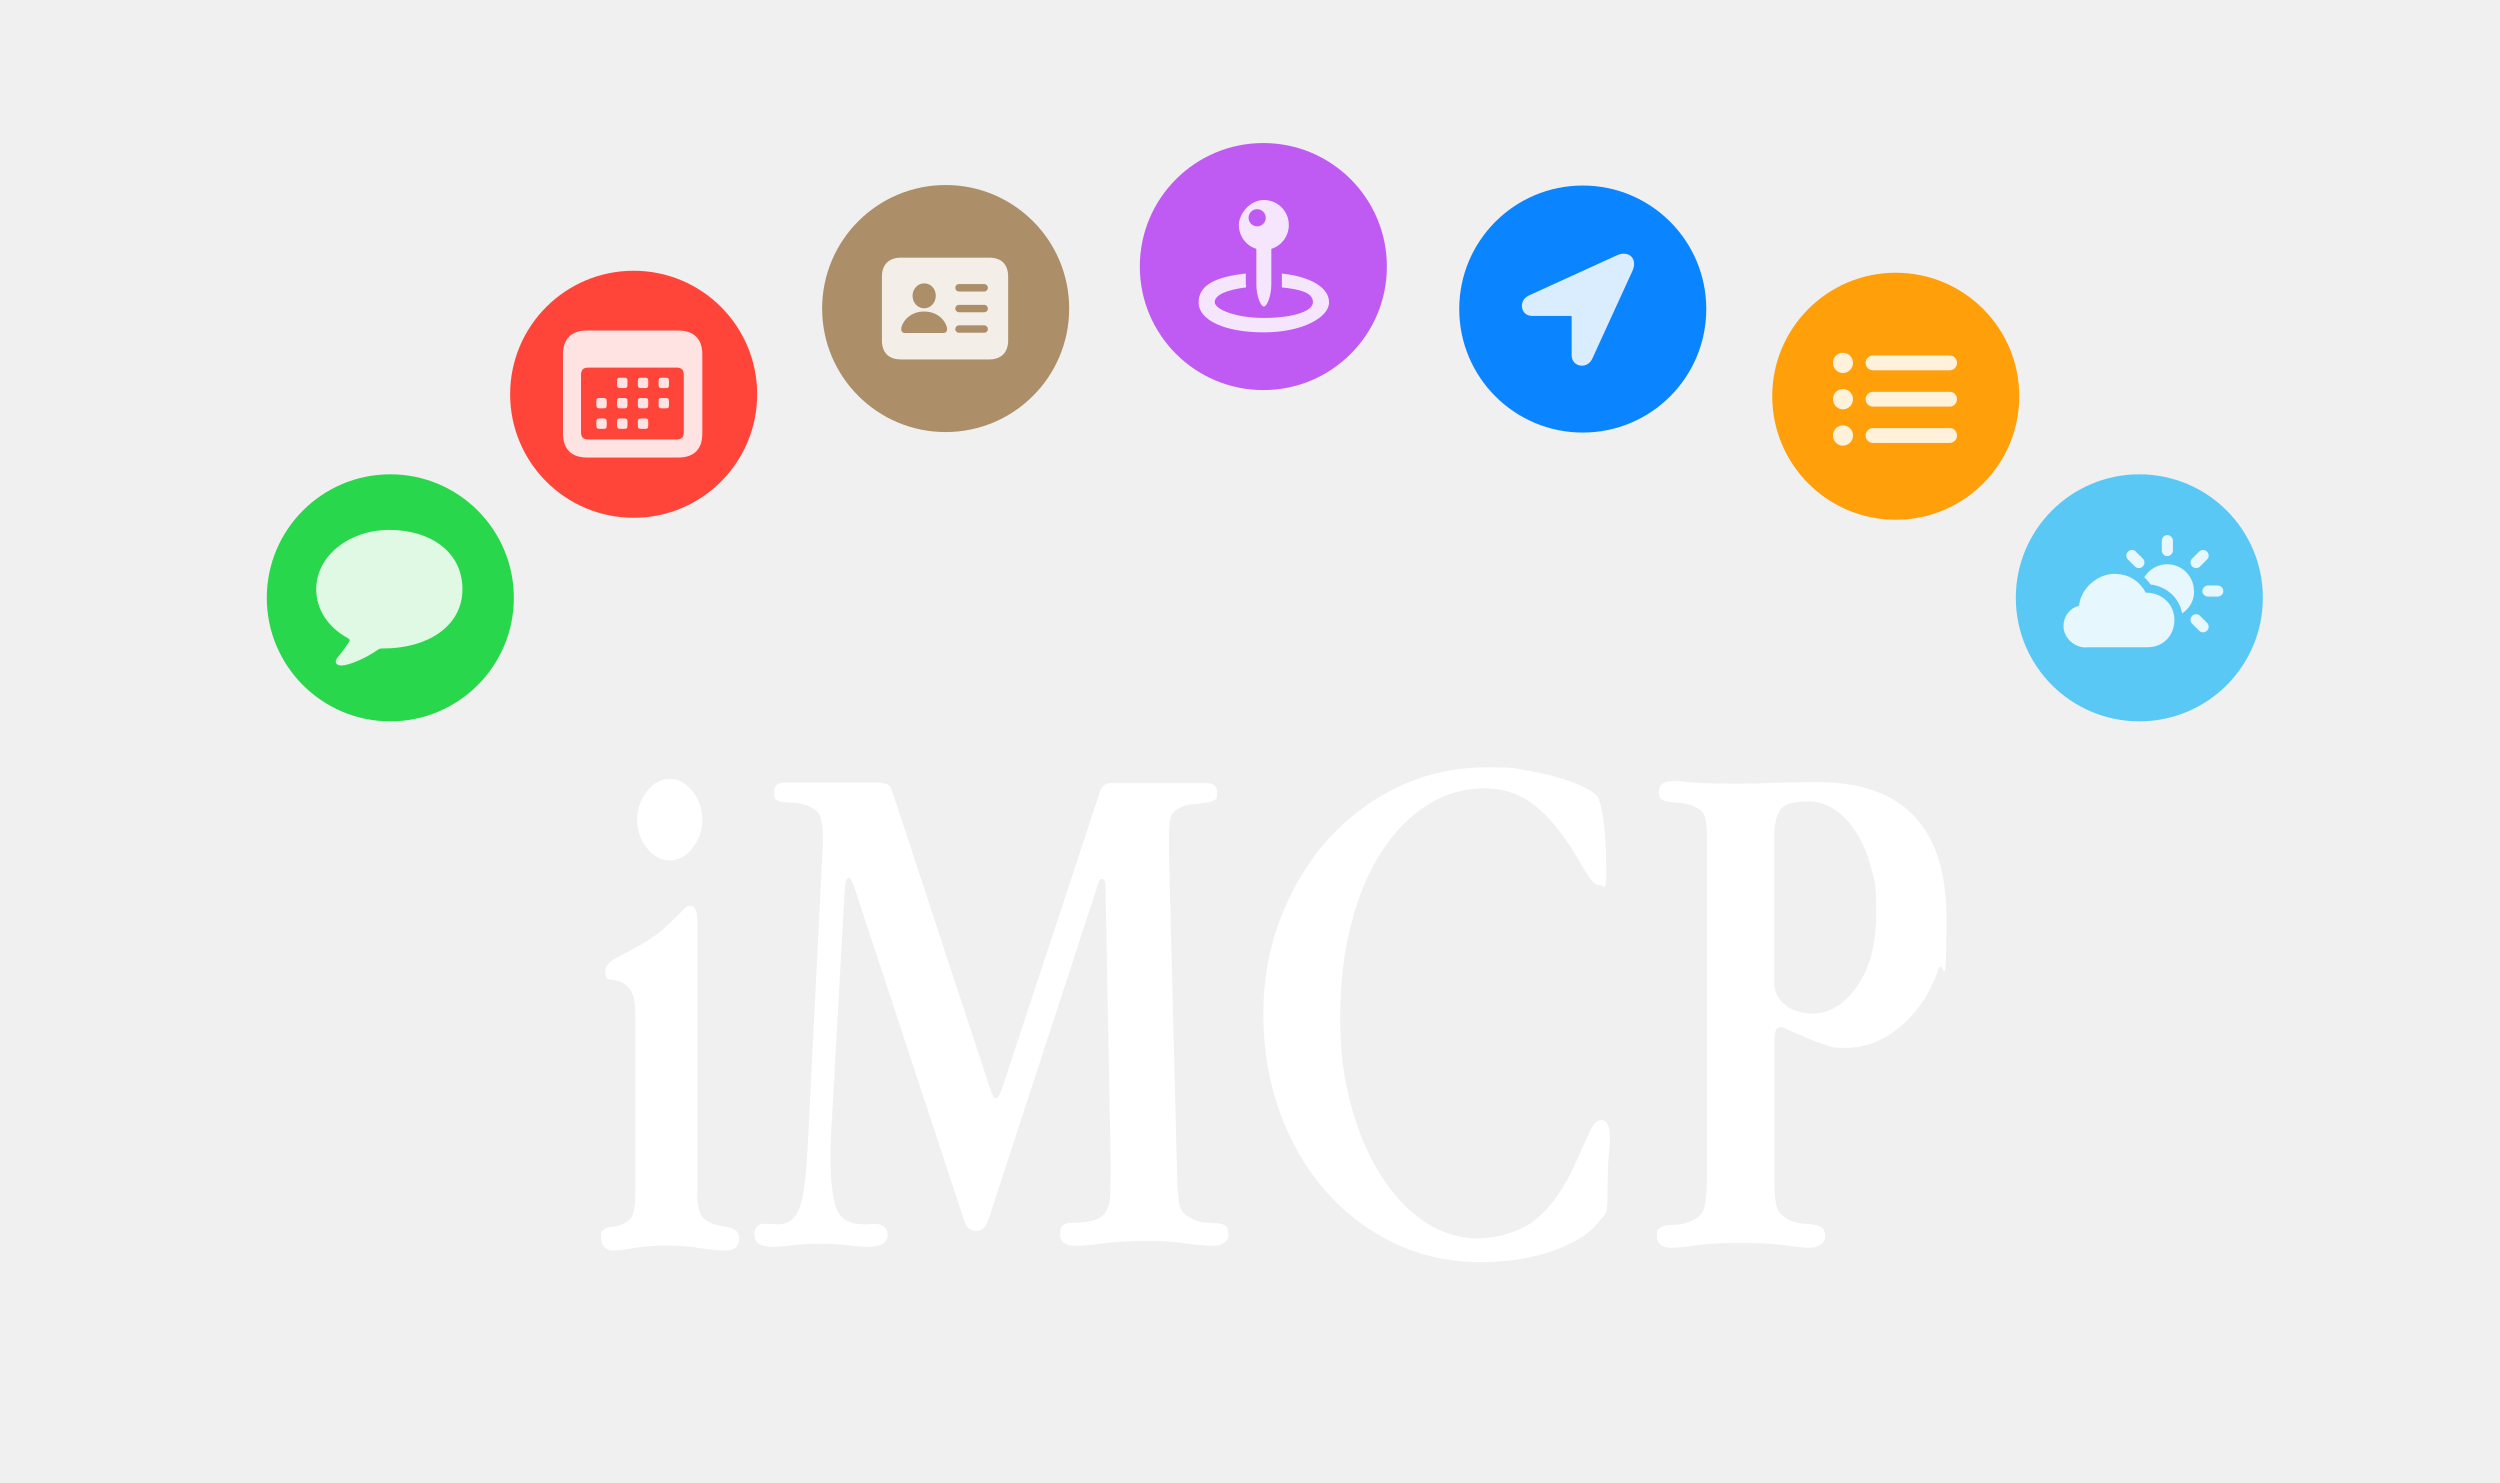
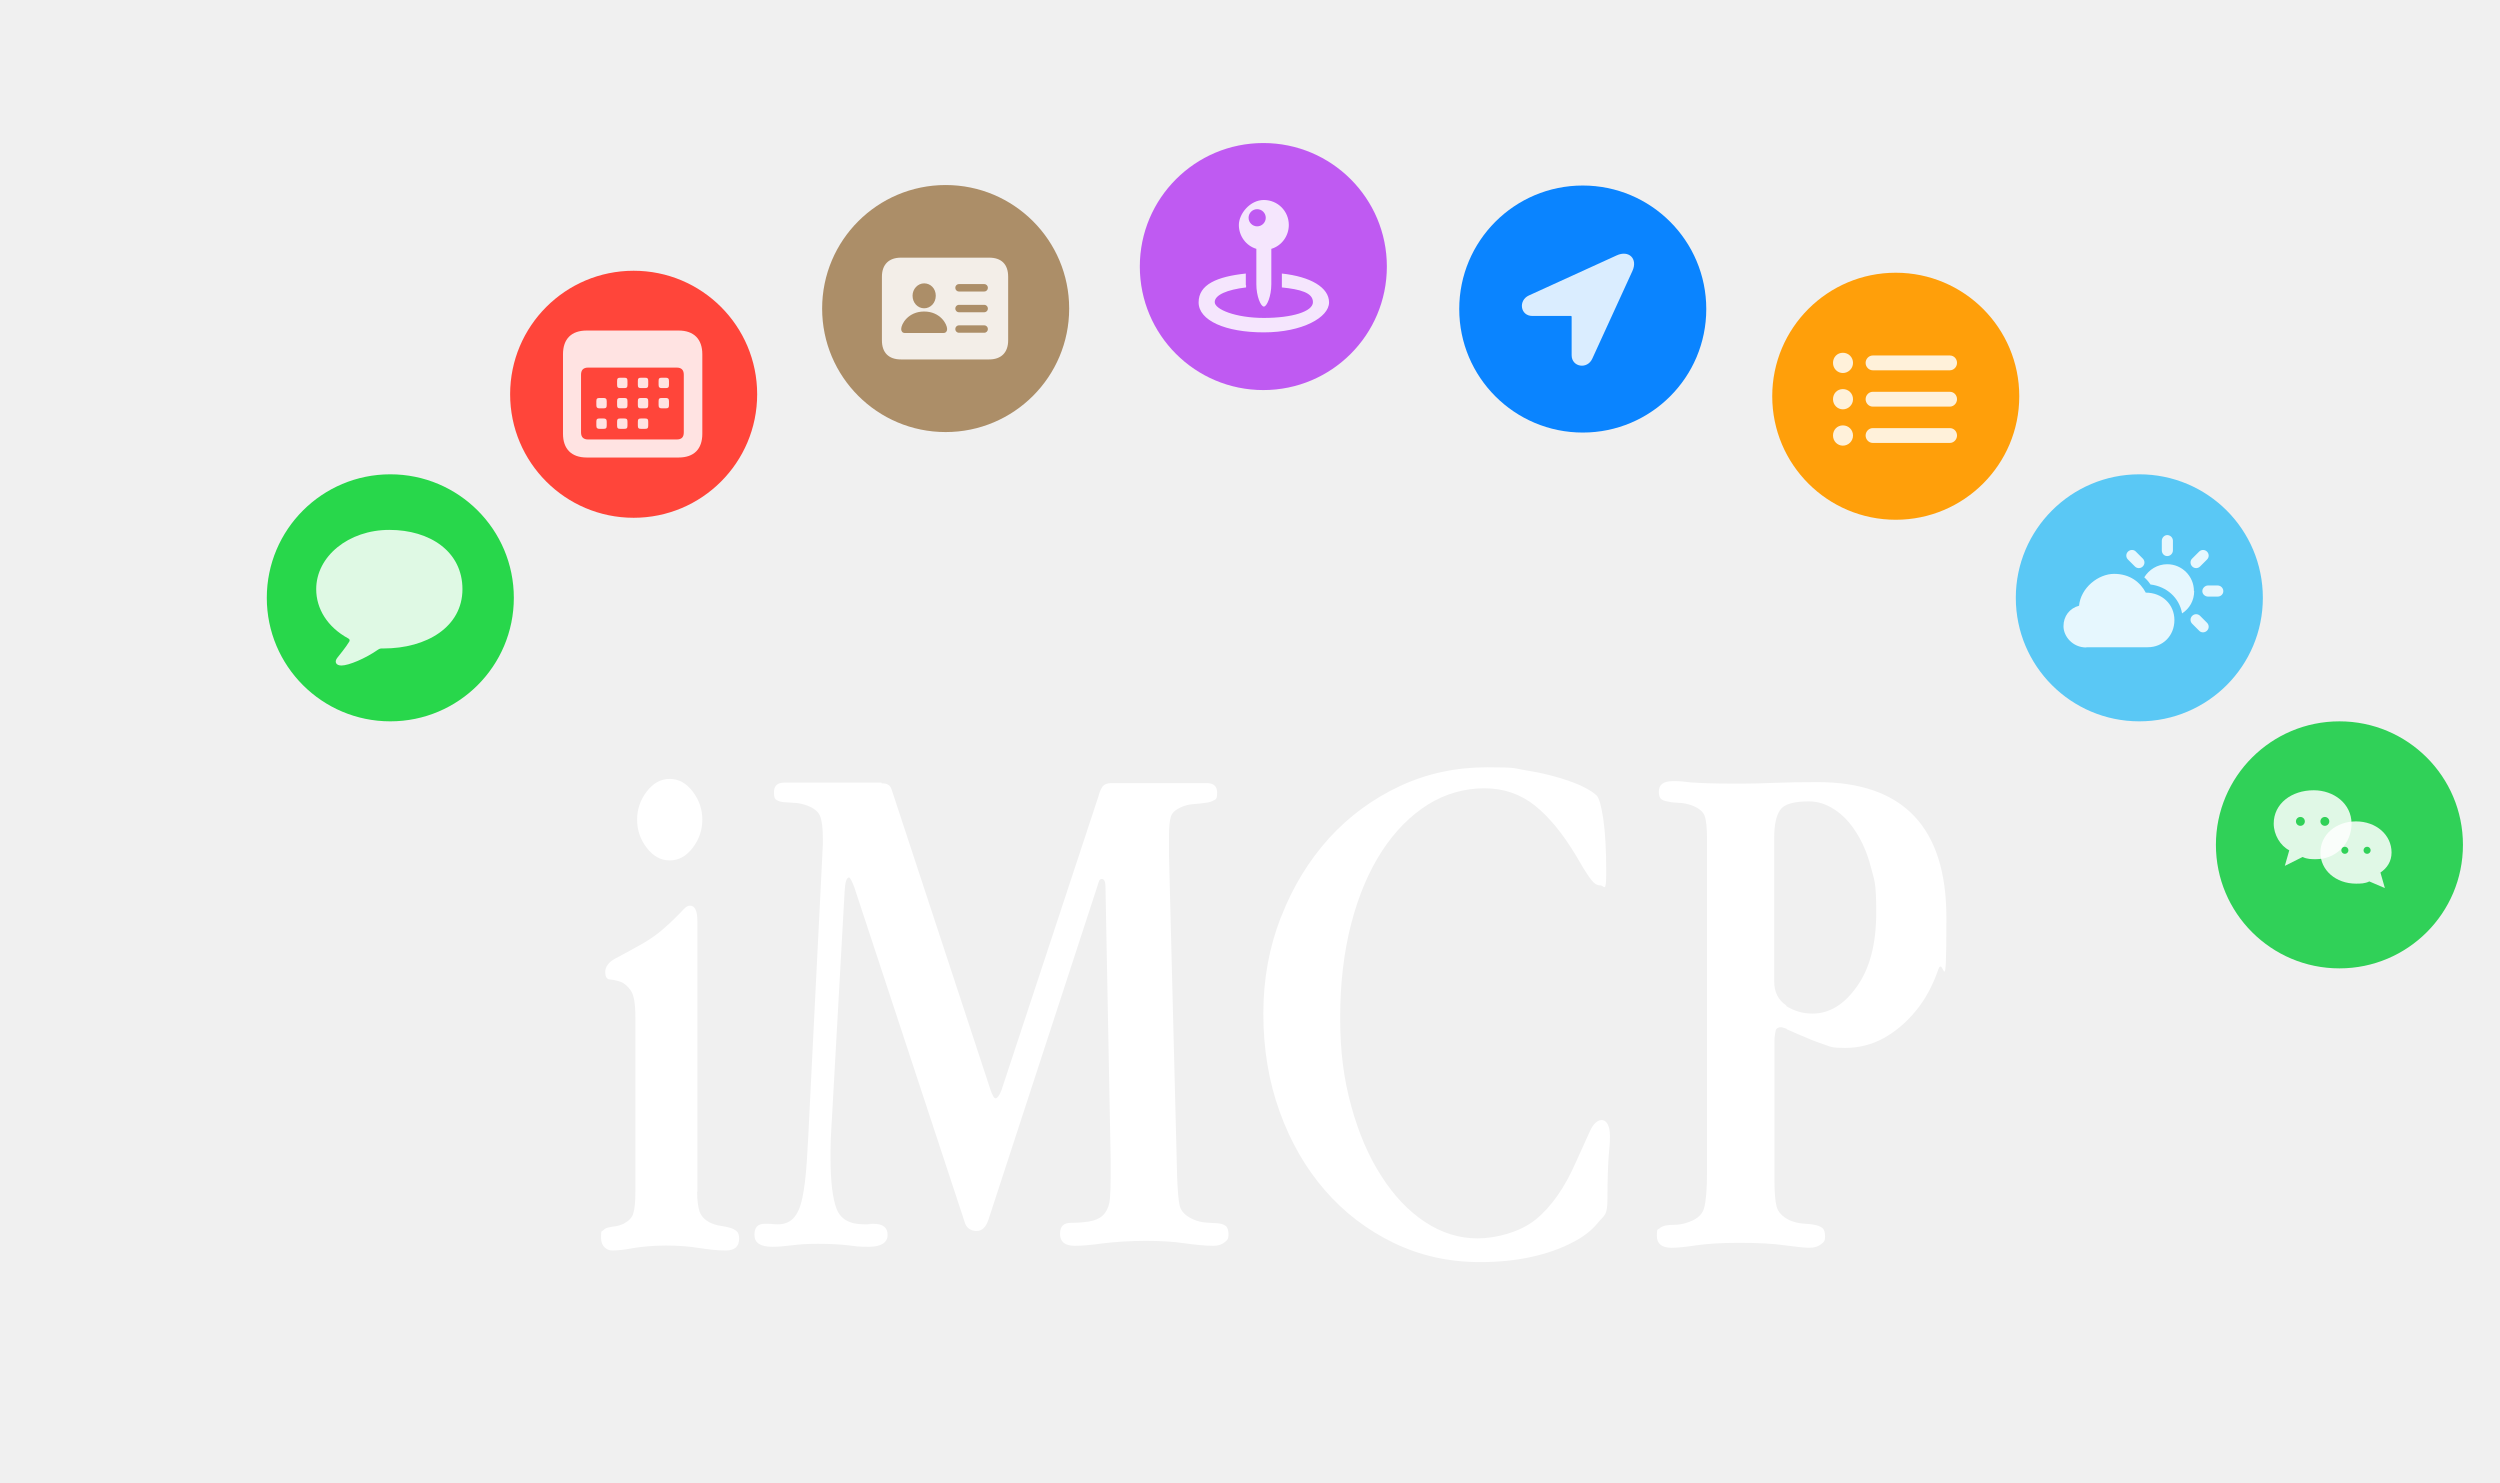
<svg xmlns="http://www.w3.org/2000/svg" version="1.1" viewBox="0 0 1012 600">
  <defs>
    <style>
            .symbol {
                fill: #fff;
                fill-opacity: .85;
            }
        </style>
  </defs>
  <g fill="#fff">
    <path d="M282.2,482.4c0,3.6.4,6.3,1,8.1.7,1.8,2,3.2,3.8,4.2,1.6.8,3.1,1.3,4.6,1.5s2.8.5,3.9.8,2,.8,2.7,1.4,1,1.6,1,3c0,3.2-1.8,4.8-5.4,4.8s-6.6-.4-10.8-1c-4.2-.7-8.6-1-13.4-1s-9.5.4-13.1,1c-3.6.7-6.5,1-8.7,1s-4.5-1.7-4.5-5.1.2-2.4.8-3,1.2-1,2.1-1.2c.9-.2,1.9-.4,2.9-.5s2.1-.5,3.3-1c2.2-1.2,3.6-2.6,4-4.4.5-1.7.8-4.5.8-8.5v-70.8c0-5.4-.6-9-1.9-10.8s-2.7-3-4.2-3.5-2.9-.8-4.2-.9-1.9-1.1-1.9-3.1,1.4-4,4.1-5.4,6.5-3.5,11.5-6.3c3-1.8,5.5-3.6,7.6-5.4,2.1-1.8,3.8-3.4,5.2-4.8,1.4-1.4,2.5-2.5,3.4-3.5.9-.9,1.7-1.4,2.5-1.4,2,0,3,2.1,3,6.3v109.5ZM280.4,320.4c2.6,3.4,3.9,7.2,3.9,11.4s-1.3,8-3.9,11.4-5.7,5.1-9.3,5.1-6.7-1.7-9.3-5.1c-2.6-3.4-3.9-7.2-3.9-11.4s1.3-8,3.9-11.4,5.7-5.1,9.3-5.1,6.7,1.7,9.3,5.1Z" />
    <path d="M356.9,317.1c1,0,1.9.1,2.5.5.7.3,1.2,1,1.6,2.2l39.9,121.2c.8,2.4,1.5,3.6,2.1,3.6s1.6-1.1,2.4-3.3l39.3-119.1c.4-1.6,1-2.9,1.6-3.8.7-.9,1.9-1.4,3.5-1.4h38.7c2.8,0,4.2,1.3,4.2,3.9s-.5,2.6-1.4,3.1-2,.9-3.5,1c-1.4.2-3,.4-4.6.5-1.7.1-3.5.5-5.2,1.3-2.2,1-3.5,2.2-4,3.7-.5,1.5-.8,4.2-.8,8.2v7.1l3.3,130.5c.2,5.4.5,9.2,1,11.6.5,2.4,2.4,4.3,5.5,5.7,1.8.8,3.6,1.2,5.4,1.3s3.4.2,4.6.3c1.3.1,2.4.5,3.1,1,.8.6,1.2,1.8,1.2,3.6s-.5,2.2-1.6,3.1-2.6,1.4-4.6,1.4c-3.2,0-7-.4-11.5-1-4.5-.7-9.8-1-15.8-1s-12.4.4-17.2,1c-4.9.7-8.8,1-11.5,1-4,0-6-1.6-6-4.8s1.5-4.5,4.5-4.5,6.8-.3,8.9-.9c2.1-.6,3.7-1.6,4.8-3.1,1.1-1.5,1.8-3.4,2-5.8s.3-5.4.3-8.9v-6.9l-2.1-110.3c0-2.2-.5-3.3-1.5-3.3s-1.2,1-1.8,3l-44.1,135c-1,3-2.6,4.5-4.8,4.5s-4.2-1.2-4.8-3.6l-44.7-135.6c-1-2.6-1.7-3.9-2.1-3.9-1,0-1.6,1.9-1.8,5.7l-5.1,91.2c-.2,3.4-.4,6.5-.5,9.2-.1,2.8-.1,5.3-.1,7.5,0,9.3.8,16.1,2.4,20.4,1.6,4.3,5.3,6.4,11.1,6.4s1.2,0,1.8-.1c.6-.1,1.3-.1,2.1-.1,3.8,0,5.7,1.5,5.7,4.5s-2.5,4.8-7.5,4.8-5-.2-8.5-.6-7.5-.6-12.1-.6-7.5.2-10.6.6-5.8.6-8,.6c-4.8,0-7.2-1.6-7.2-4.8s1.4-4.5,4.2-4.5,2.2,0,3.1.1,1.6.1,2.2.1c2.6,0,4.7-.8,6.3-2.5,1.6-1.7,2.8-4.4,3.6-8.2.8-3.8,1.4-8.7,1.8-14.8s.8-13.5,1.2-22.5l5.1-101.9c0-.4,0-1.1.1-2.1s.1-2.3.1-3.9c0-4.6-.4-7.7-1.2-9.5-.8-1.8-2.6-3.2-5.4-4.2-1.8-.6-3.5-1-5.1-1-1.6-.1-3-.2-4.2-.3-1.2-.1-2.1-.4-2.9-.9s-1-1.5-1-3.1c0-2.6,1.4-3.9,4.2-3.9h39.3Z" />
    <path d="M518.7,370.9c4.7-12.1,11.2-22.6,19.3-31.6,8.2-9,17.8-16,28.7-21.1s22.7-7.6,35.2-7.6,10.6.4,15.6,1.2,9.5,1.8,13.5,3,7.3,2.4,9.9,3.7c2.6,1.3,4.4,2.5,5.4,3.5s1.9,4.1,2.7,9.5c.8,5.3,1.2,12.5,1.2,21.5s-.8,5.4-2.4,5.4-2.8-1-4.3-3.1-3.3-5-5.5-8.9c-5.4-9-11-15.8-16.8-20.4s-12.6-6.9-20.4-6.9-15.8,2.2-22.8,6.6c-7,4.4-13.2,10.6-18.5,18.7s-9.5,17.9-12.5,29.4-4.5,24.2-4.5,38.2,1.5,24.9,4.5,35.8,7,20.3,12.2,28.3c5.1,8,11,14.2,17.7,18.6s13.8,6.6,21.2,6.6,17.2-2.5,23.5-7.6,11.8-12.9,16.3-23.2c2.4-5.4,4.3-9.6,5.7-12.6s3-4.5,4.8-4.5,3.3,2.1,3.3,6.3-.2,4-.5,8.2-.5,10-.5,17.2-1.2,6.6-3.8,9.8-6,5.9-10.7,8.2c-4.6,2.4-10,4.3-16.3,5.7-6.3,1.4-13.2,2.1-20.8,2.1-12.6,0-24.2-2.6-35-7.8-10.7-5.2-20-12.3-27.8-21.3s-13.9-19.6-18.3-31.8c-4.4-12.2-6.6-25.4-6.6-39.6s2.4-27,7.1-39.1h0Z" />
    <path d="M723.1,416.4c-1.2-.4-1.9-.6-2.1-.6-1.2,0-2,.5-2.2,1.4s-.5,2.4-.5,4.4v55.9c0,5.2.3,8.9.9,11,.6,2.2,2.3,4,5.1,5.4,1.8.8,3.6,1.2,5.4,1.4,1.8.1,3.3.2,4.7.5,1.3.2,2.3.6,3.2,1.2.8.6,1.2,1.8,1.2,3.6s-.5,2.2-1.7,3.1c-1.1.9-2.7,1.4-4.7,1.4s-5.3-.4-10-1c-4.7-.7-10.8-1-18.5-1s-12.8.4-17.2,1c-4.5.7-7.8,1-10,1-4,0-6-1.6-6-4.8s.3-2.4,1-3,1.5-1,2.5-1.2,2.2-.3,3.6-.3,2.8-.2,4.2-.6c4.4-1.2,7-3.2,7.8-6.1.8-2.9,1.2-7.7,1.2-14.5v-135.1c0-4.4-.3-7.5-1-9.3-.7-1.8-2.5-3.2-5.2-4.2-1.8-.6-3.5-1-5.2-1-1.7-.1-3.2-.2-4.3-.5-1.2-.2-2.2-.5-2.8-1-.7-.5-1-1.5-1-3.1,0-2.8,1.9-4.2,5.7-4.2s3.2.1,7,.5c3.9.3,9.5.5,16.7.5h4.8c3.4,0,7.6-.1,12.6-.3,5-.2,10.8-.3,17.4-.3,34.8,0,52.2,18.3,52.2,54.9s-1.1,14.6-3.3,21-5.2,12-9,16.6c-3.8,4.7-8.2,8.4-13,11.1-4.9,2.7-10.2,4-15.8,4s-5.7-.5-8.7-1.5-6.3-2.3-9.9-3.9l-4.8-2.1h0ZM723,407.2c3.3,2.1,6.8,3.1,10.7,3.1,6.8,0,12.8-3.6,18-11,5.2-7.3,7.8-17.2,7.8-29.9s-.8-13-2.2-18.5-3.5-10.2-6-14.1-5.4-7-8.7-9.1c-3.3-2.2-6.8-3.3-10.3-3.3-6.2,0-10.1,1.1-11.7,3.5-1.6,2.3-2.4,6-2.4,11.2v58.2c0,4.4,1.7,7.6,5,9.8Z" />
  </g>
  <g>
    <circle fill="#28d74b" cx="158" cy="242" r="50" />
    <g class="symbol">
      <path d="M138.2,269.4c3,0,9.8-2.9,14.8-6.4.6-.4,1-.5,1.5-.5h.7c17.6,0,32-8.8,32-24s-13.1-24-29.6-24-29.6,10.7-29.6,24c0,7.9,4.5,15.3,12.9,19.9.6.3.8.7.5,1.3-1.6,2.6-3.8,5.2-4.8,6.5-1.4,1.7-.6,3.2,1.6,3.2Z" />
    </g>
  </g>
  <g>
    <circle fill="#ff453a" cx="256.5" cy="159.6" r="50" />
    <g class="symbol">
      <path d="M237.5,185.2h37.2c6.2,0,9.6-3.4,9.6-9.6v-32.2c0-6.1-3.4-9.6-9.6-9.6h-37.2c-6.2,0-9.6,3.4-9.6,9.6v32.2c0,6.1,3.4,9.6,9.6,9.6h0ZM238.1,177.9c-1.9,0-2.9-.9-2.9-2.9v-23.3c0-2,1-2.9,2.9-2.9h35.8c1.9,0,2.9.9,2.9,2.9v23.3c0,2.1-1,2.9-2.9,2.9h-35.8ZM251.1,157.1h1.6c1,0,1.3-.3,1.3-1.3v-1.6c0-1-.3-1.3-1.3-1.3h-1.6c-1,0-1.3.3-1.3,1.3v1.6c0,1,.3,1.3,1.3,1.3ZM259.5,157.1h1.6c1,0,1.3-.3,1.3-1.3v-1.6c0-1-.3-1.3-1.3-1.3h-1.6c-1,0-1.3.3-1.3,1.3v1.6c0,1,.3,1.3,1.3,1.3ZM267.9,157.1h1.6c1,0,1.3-.3,1.3-1.3v-1.6c0-1-.4-1.3-1.3-1.3h-1.6c-1,0-1.3.3-1.3,1.3v1.6c0,1,.4,1.3,1.3,1.3ZM242.7,165.3h1.6c1,0,1.3-.3,1.3-1.3v-1.6c0-1-.4-1.3-1.3-1.3h-1.6c-1,0-1.3.3-1.3,1.3v1.6c0,1,.4,1.3,1.3,1.3ZM251.1,165.3h1.6c1,0,1.3-.3,1.3-1.3v-1.6c0-1-.3-1.3-1.3-1.3h-1.6c-1,0-1.3.3-1.3,1.3v1.6c0,1,.3,1.3,1.3,1.3ZM259.5,165.3h1.6c1,0,1.3-.3,1.3-1.3v-1.6c0-1-.3-1.3-1.3-1.3h-1.6c-1,0-1.3.3-1.3,1.3v1.6c0,1,.3,1.3,1.3,1.3ZM267.9,165.3h1.6c1,0,1.3-.3,1.3-1.3v-1.6c0-1-.4-1.3-1.3-1.3h-1.6c-1,0-1.3.3-1.3,1.3v1.6c0,1,.4,1.3,1.3,1.3ZM242.7,173.6h1.6c1,0,1.3-.3,1.3-1.3v-1.6c0-1-.4-1.3-1.3-1.3h-1.6c-1,0-1.3.3-1.3,1.3v1.6c0,1,.4,1.3,1.3,1.3ZM251.1,173.6h1.6c1,0,1.3-.3,1.3-1.3v-1.6c0-1-.3-1.3-1.3-1.3h-1.6c-1,0-1.3.3-1.3,1.3v1.6c0,1,.3,1.3,1.3,1.3ZM259.5,173.6h1.6c1,0,1.3-.3,1.3-1.3v-1.6c0-1-.3-1.3-1.3-1.3h-1.6c-1,0-1.3.3-1.3,1.3v1.6c0,1,.3,1.3,1.3,1.3Z" />
    </g>
  </g>
  <g>
    <circle fill="#ac8e68" cx="382.8" cy="124.9" r="50" />
    <g class="symbol">
      <path d="M408.1,112v25.8c0,4.9-2.8,7.7-7.7,7.7h-35.7c-5,0-7.7-2.8-7.7-7.7v-25.8c0-4.9,2.8-7.7,7.7-7.7h35.7c5,0,7.7,2.7,7.7,7.7ZM364.8,133.2c0,.9.5,1.6,1.5,1.6h15.6c1,0,1.5-.7,1.5-1.6c0-2-2.8-7.1-9.3-7.1s-9.3,5.1-9.3,7.1h0ZM388.2,131.7c-.9,0-1.5.7-1.5,1.5s.6,1.5,1.5,1.5h10.2c.9,0,1.5-.7,1.5-1.5s-.6-1.5-1.5-1.5h-10.2ZM388.2,123.4c-.9,0-1.5.7-1.5,1.5s.6,1.5,1.5,1.5h10.2c.9,0,1.5-.7,1.5-1.5s-.6-1.5-1.5-1.5h-10.2ZM369.4,119.7c0,2.9,2.1,5.1,4.7,5.1s4.7-2.2,4.7-5.1-2.1-5-4.7-5-4.7,2.3-4.7,5ZM388.2,115c-.9,0-1.5.7-1.5,1.5s.6,1.5,1.5,1.5h10.2c.9,0,1.5-.7,1.5-1.5s-.6-1.5-1.5-1.5h-10.2Z" />
    </g>
  </g>
  <g>
    <circle fill="#bf5af2" cx="511.4" cy="107.9" r="50" />
    <g class="symbol">
      <path d="M504.41,115.45v.9c-7.64.9-12.69,3.03-12.69,5.95s8.43,6.4,19.88,6.4,19.88-2.58,19.88-6.4-5.06-5.17-12.58-5.95v-5.62c11.57,1.24,19.1,5.62,19.1,11.68s-10.78,12.13-26.4,12.13-26.4-4.83-26.4-12.13,7.53-10.45,19.1-11.68v4.72h.11Z" />
      <path d="M521.71,91.07c0,4.49-2.92,8.43-7.08,9.66v14.27c0,4.94-1.8,9.1-3.03,9.1s-3.03-4.16-3.03-9.1v-14.27c-4.16-1.24-7.08-5.17-7.08-9.66s4.49-10.11,10.11-10.11,10.11,4.49,10.11,10.11ZM505.42,88.15c0,1.91,1.57,3.48,3.48,3.48s3.48-1.57,3.48-3.48-1.57-3.48-3.48-3.48-3.48,1.57-3.48,3.48h0Z" />
    </g>
  </g>
  <g>
    <circle fill="#0a84ff" cx="640.7" cy="125.1" r="50" />
    <g class="symbol">
      <path d="M620.3,127.9h15.6c.2,0,.3.1.3.3v15.6c0,4.8,6.4,5.9,8.4,1.3l16.2-35.4c2.3-5-1.5-8.6-6.4-6.3l-35.5,16.2c-4.4,2-3.5,8.3,1.4,8.3h0Z" />
    </g>
  </g>
  <g>
    <circle fill="#ff9f0a" cx="767.4" cy="160.4" r="50" />
    <g class="symbol">
      <path d="M758.1,179.3h31.2c1.6,0,2.9-1.4,2.9-3s-1.2-3-2.9-3h-31.2c-1.6,0-2.9,1.4-2.9,3s1.3,3,2.9,3Z" />
      <path d="M746,180.4c2.2,0,4.1-1.8,4.1-4.1s-1.8-4.1-4.1-4.1-4,1.8-4,4.1,1.8,4.1,4,4.1Z" />
      <path d="M758.1,164.6h31.2c1.6,0,2.9-1.4,2.9-3s-1.2-3-2.9-3h-31.2c-1.6,0-2.9,1.4-2.9,3s1.3,3,2.9,3Z" />
      <path d="M746,165.7c2.2,0,4.1-1.8,4.1-4.1s-1.8-4.1-4.1-4.1-4,1.8-4,4.1,1.8,4.1,4,4.1Z" />
      <path d="M758.1,149.9h31.2c1.6,0,2.9-1.4,2.9-3s-1.2-3-2.9-3h-31.2c-1.6,0-2.9,1.4-2.9,3s1.3,3,2.9,3Z" />
      <path d="M746,151c2.2,0,4.1-1.8,4.1-4.1s-1.8-4.1-4.1-4.1-4,1.8-4,4.1,1.8,4.1,4,4.1Z" />
    </g>
  </g>
  <g>
    <circle fill="#5ac8f5" cx="866" cy="242" r="50" />
    <g class="symbol">
      <path d="M890.6,249.3l2.8,2.8c.9.9.9,2.3,0,3.2s-2.4.9-3.2,0l-2.8-2.8c-.9-.9-.9-2.3,0-3.2s2.3-.9,3.2,0ZM888.2,239.3c0,3.8-1.9,7.1-4.9,9-1.1-6.3-6.2-10.9-12.8-11.7-.7-1.1-1.5-2-2.5-2.9,1.9-3.1,5.3-5.3,9.3-5.3,6,0,10.8,4.9,10.8,10.8h.1ZM900,239.3c0,1.2-1,2.2-2.3,2.2h-3.9c-1.2,0-2.3-1-2.3-2.2s1.1-2.3,2.3-2.3h3.9c1.2,0,2.3,1,2.3,2.3ZM893.4,223.3c.9.9.9,2.3,0,3.2l-2.8,2.8c-.9.9-2.3.9-3.2,0s-.9-2.4,0-3.2l2.8-2.8c.9-.9,2.3-.9,3.2,0ZM864.6,223.3l2.8,2.8c.9.9.9,2.3,0,3.2s-2.3.9-3.2,0l-2.8-2.8c-.9-.9-.9-2.3,0-3.2s2.4-.9,3.2,0ZM879.6,218.9v3.9c0,1.2-1,2.3-2.3,2.3s-2.2-1.1-2.2-2.3v-3.9c0-1.2,1-2.3,2.2-2.3s2.3,1,2.3,2.3Z" />
      <path d="M844.6,262h24.8c6.2,0,10.8-4.7,10.8-11s-4.9-11.1-11.6-11.1c-2.2-4.2-6.4-7.6-12.8-7.6s-13.5,5.6-14.2,12.9c-3.8,1-6.3,4.2-6.3,8.3s3.7,8.6,9.2,8.6h0Z" />
    </g>
  </g>
+   <g>
+     <circle fill="#30d158" cx="947" cy="342" r="50" />
+     <g transform="translate(915 310) scale(.9)">
+       <path class="symbol" d="M41 26C41 17 33 11 24 11C14 11 6 17 6 26C6 31 9 36 13 38L11 45L19 41C21 42 23 42 25 42C34 42 41 35 41 26Z" />
+       <path class="symbol" d="M59 39C59 31 52 25 43 25C34 25 27 31 27 39C27 47 34 53 43 53C45 53 47 53 49 52L56 55L54 48C57 46 59 43 59 39Z" />
+       <g fill="#30d158">
+         <circle cx="18" cy="25" r="2" />
+         <circle cx="29" cy="25" r="2" />
+         <circle cx="38" cy="38" r="1.6" />
+         <circle cx="48" cy="38" r="1.6" />
+       </g>
+     </g>
+   </g>
</svg>
